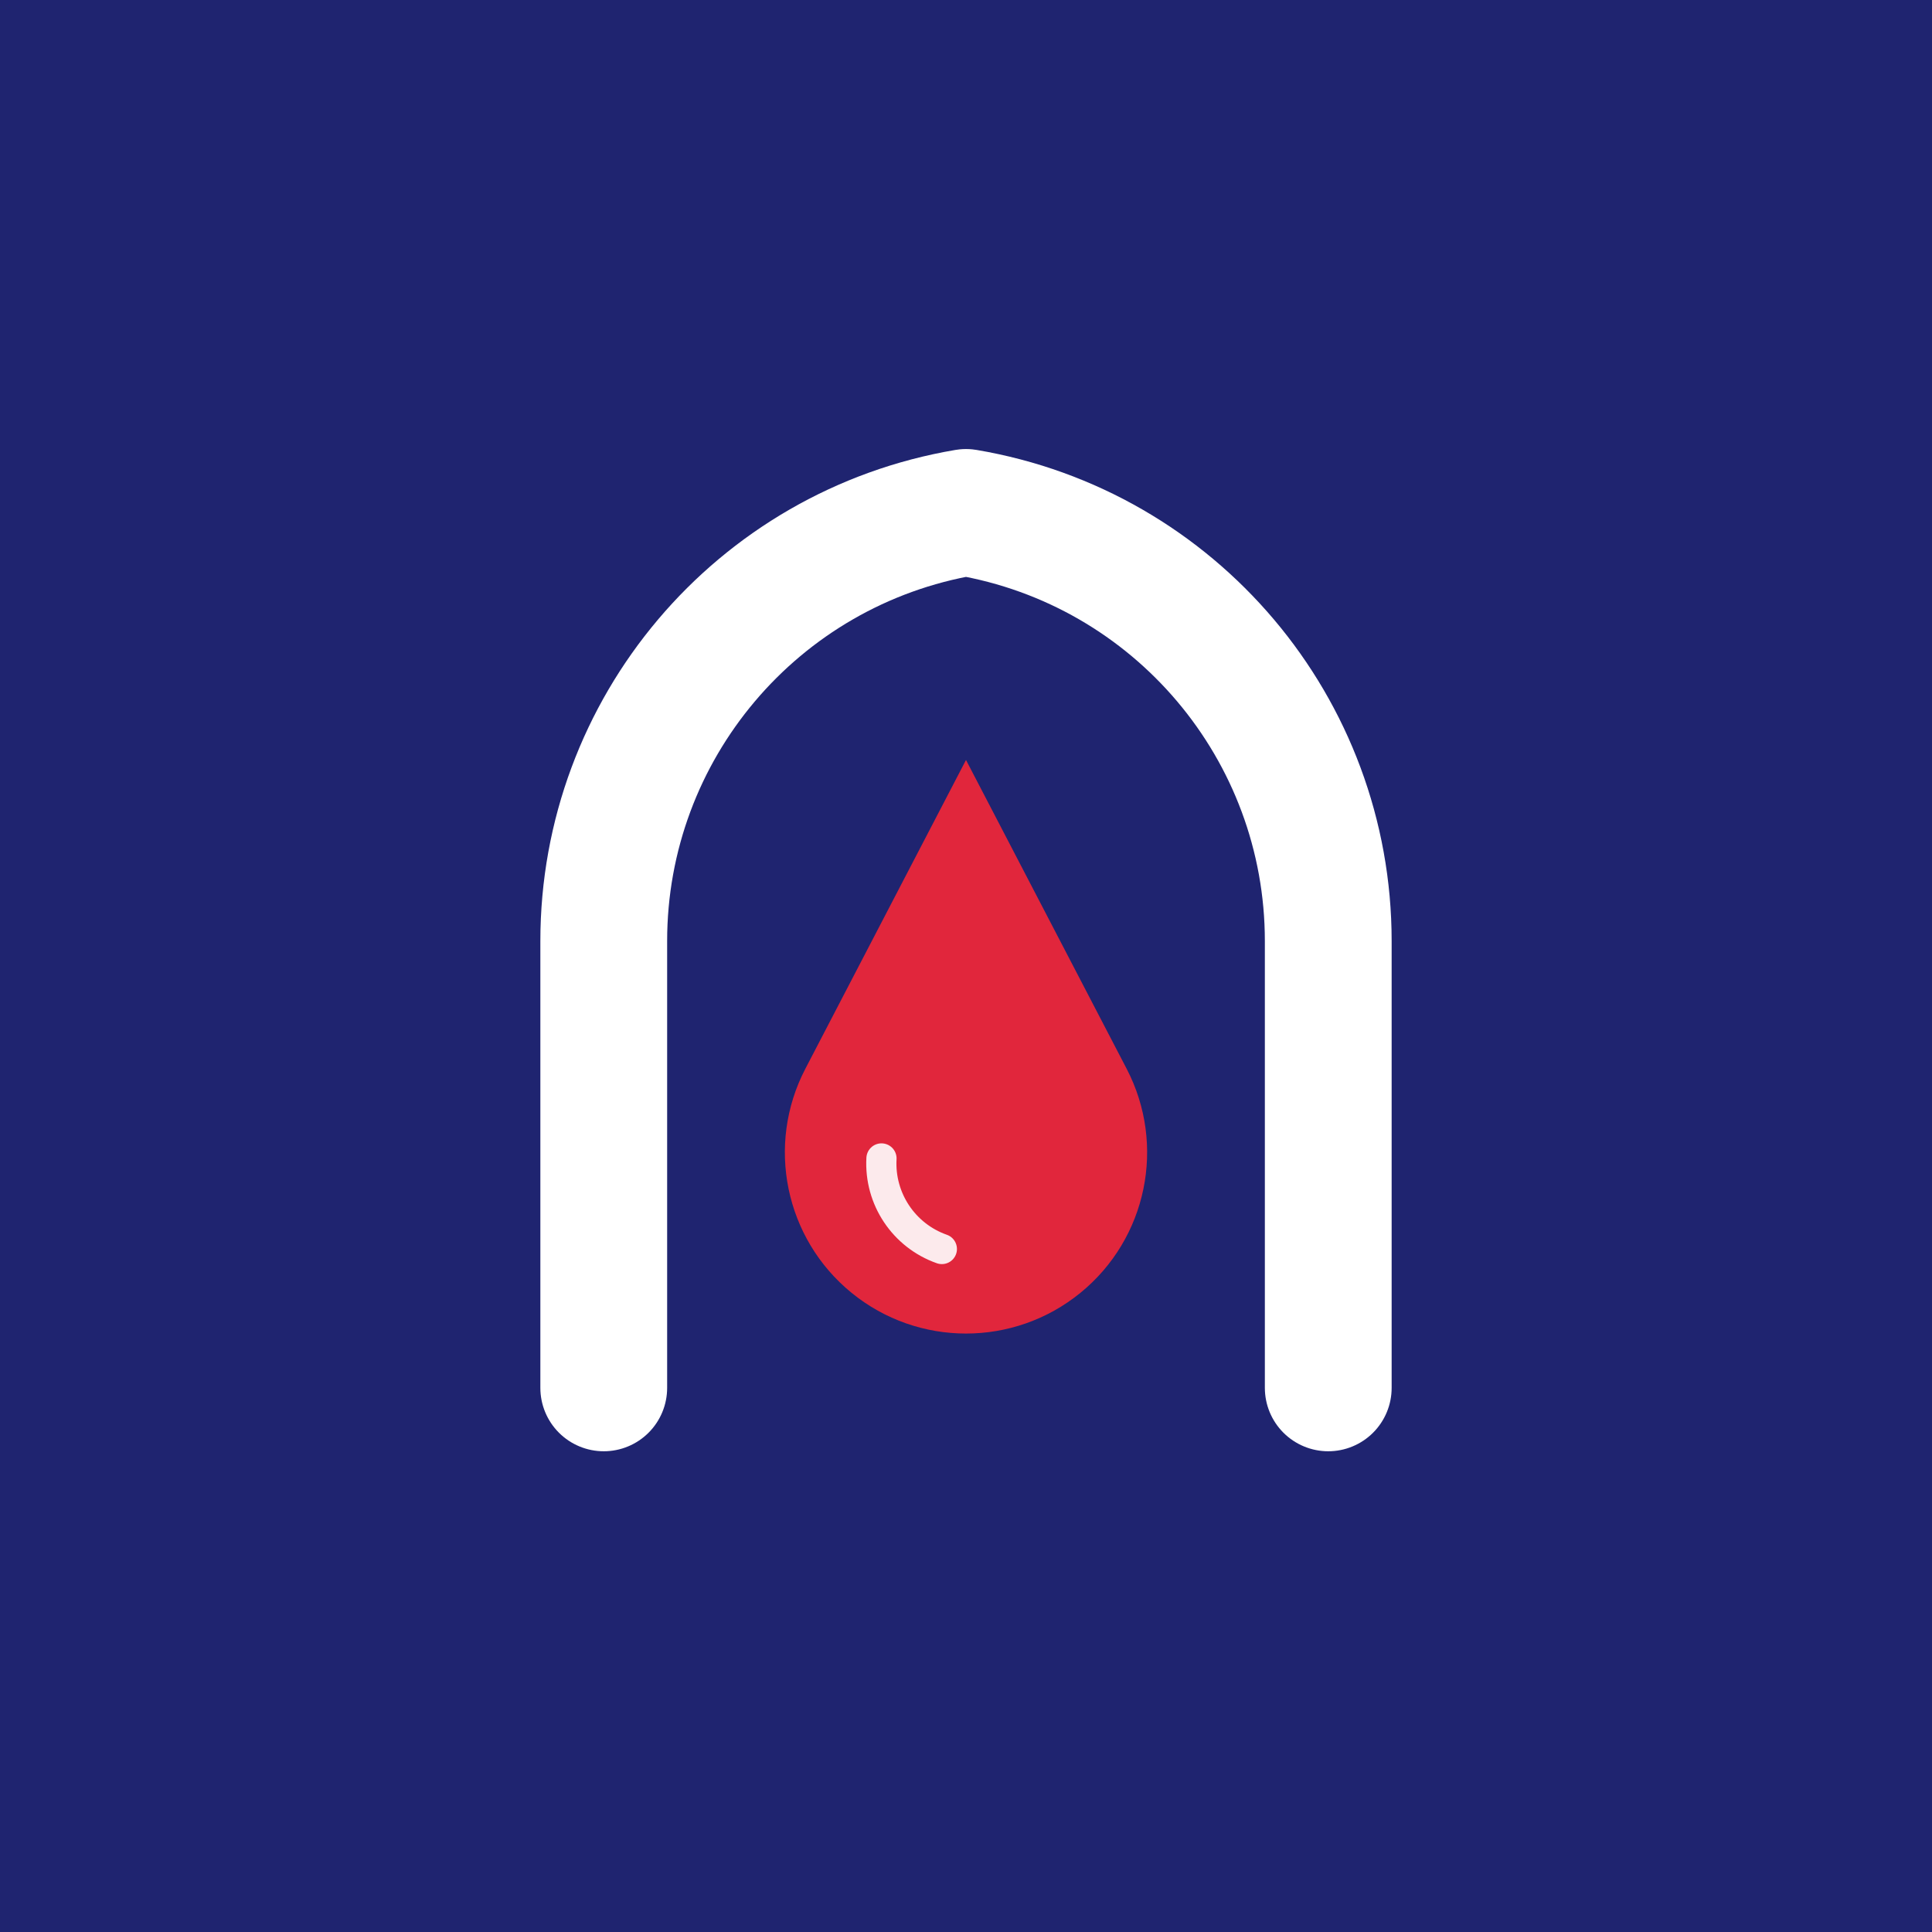
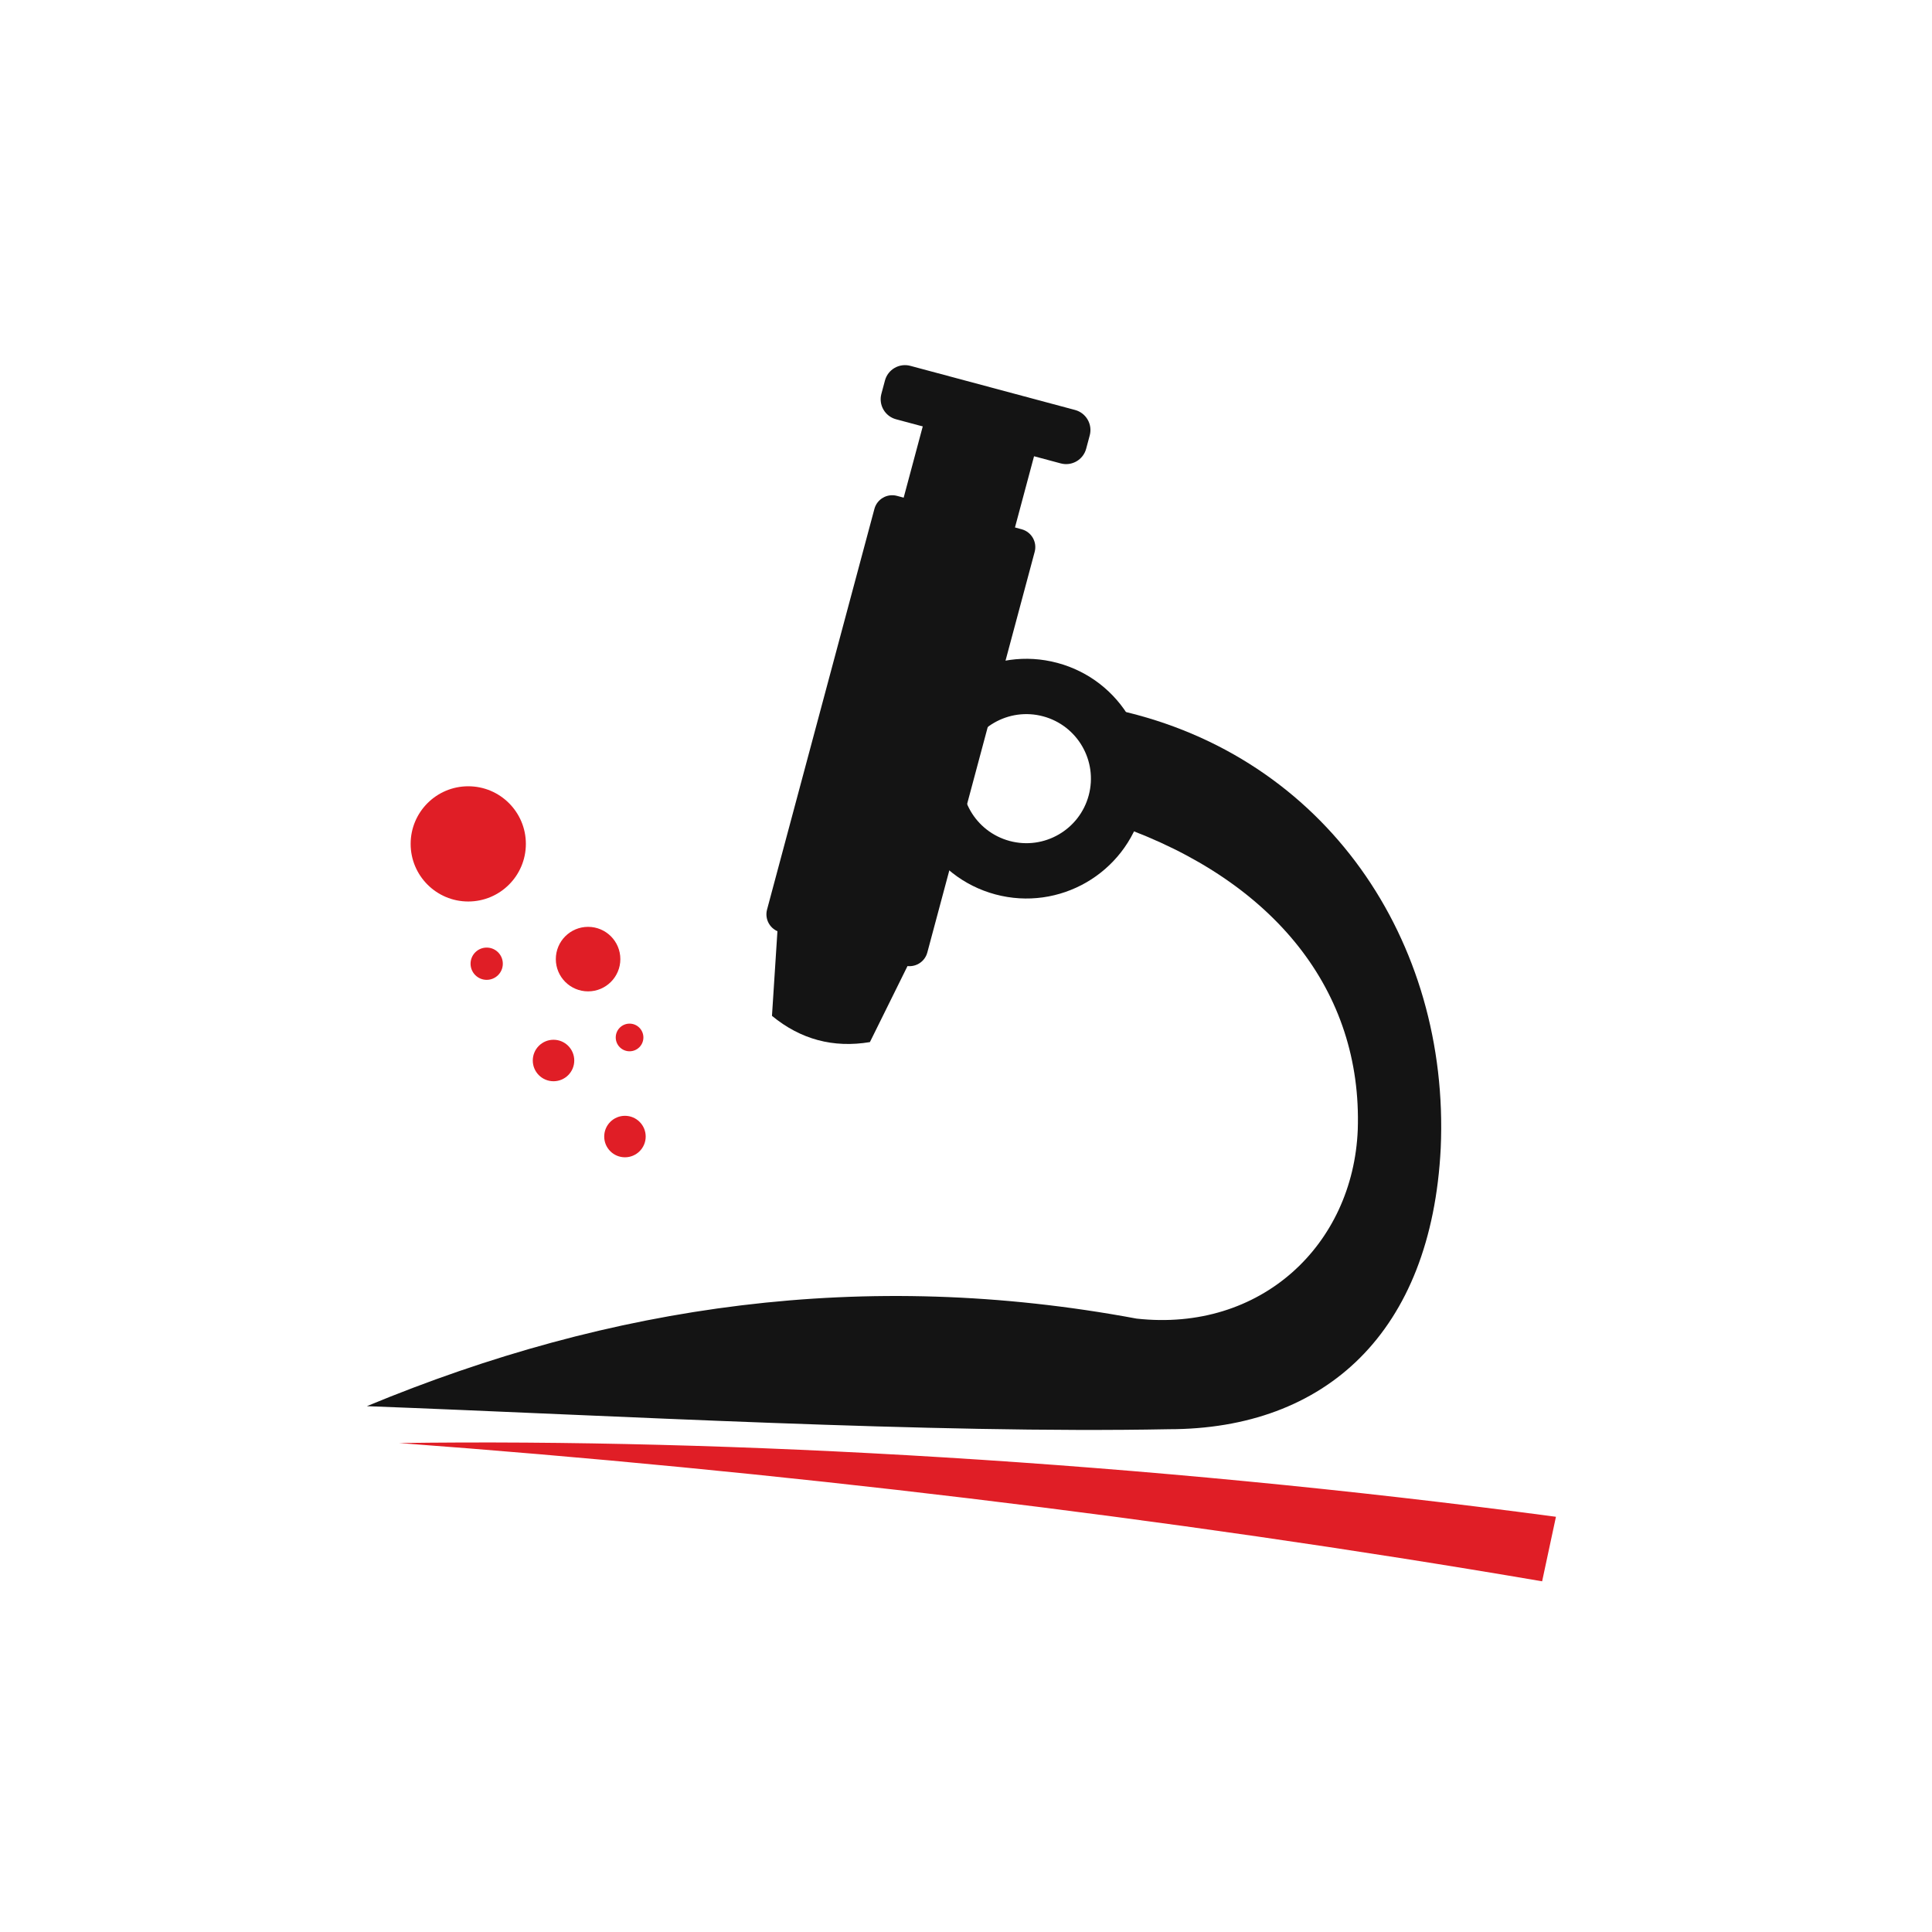
<svg xmlns="http://www.w3.org/2000/svg" viewBox="0 0 1024 1024" width="1024" height="1024">
-   <rect width="1024" height="1024" fill="#1F2470" />
-   <g transform="translate(192.00,166.00) scale(3.2)">
-     <path d="M40,178 L40,104 A72,72 0 0 1 100,33 A72,72 0 0 1 160,104 L160,178" fill="none" stroke="#FFFFFF" stroke-width="21" stroke-linecap="round" stroke-linejoin="round" />
-     <path d="M100,74 L126.61,125.15 A30,30 0 1 1 73.39,125.15 Z" fill="#E1263C" />
-     <path d="M86,140 A15,15 0 0 0 96,155" fill="none" stroke="#FFFFFF" stroke-width="5" stroke-linecap="round" opacity="0.9" />
+   <rect width="1024" height="1024" fill="#FFFFFF" />
+   <g transform="translate(192.00,188.34) scale(1.2214) translate(-2,14)">
+     <path fill="#141414" d="M330,140 C420,160 474,240 470,330 C466,410 420,452 352,452 C250,454 110,446 4,442 C110,398 220,382 338,404 C392,410 432,372 434,322 C436,262 398,214 330,190 Z" />
+     <g transform="translate(229,174) rotate(15)" fill="#141414">
+       <rect x="-46" y="-180" width="92" height="24" rx="9" />
+       <rect x="-25" y="-160" width="50" height="40" rx="4" />
+       <rect x="-36" y="-124" width="72" height="196" rx="8" />
+       <path d="M-30,68 L30,68 L22,108 Q0,118 -22,108 Z" />
+       <path fill-rule="evenodd" d="M58,-20 m-52,0 a52,52 0 1,0 104,0 a52,52 0 1,0 -104,0 Z M58,-20 m-28,0 a28,28 0 1,1 56,0 a28,28 0 1,1 -56,0 Z" />
+     </g>
+     <g fill="#E01E26">
+       <path d="M18,458 C160,456 340,466 520,490 L514,518 C350,490 180,470 18,458 Z" />
+       <circle cx="48" cy="198" r="25" />
+       <circle cx="56" cy="250" r="7" />
+       <circle cx="100" cy="248" r="14" />
+       <circle cx="85" cy="292" r="9" />
+       <circle cx="118" cy="282" r="6" />
+       <circle cx="116" cy="325" r="9" />
+     </g>
  </g>
</svg>
